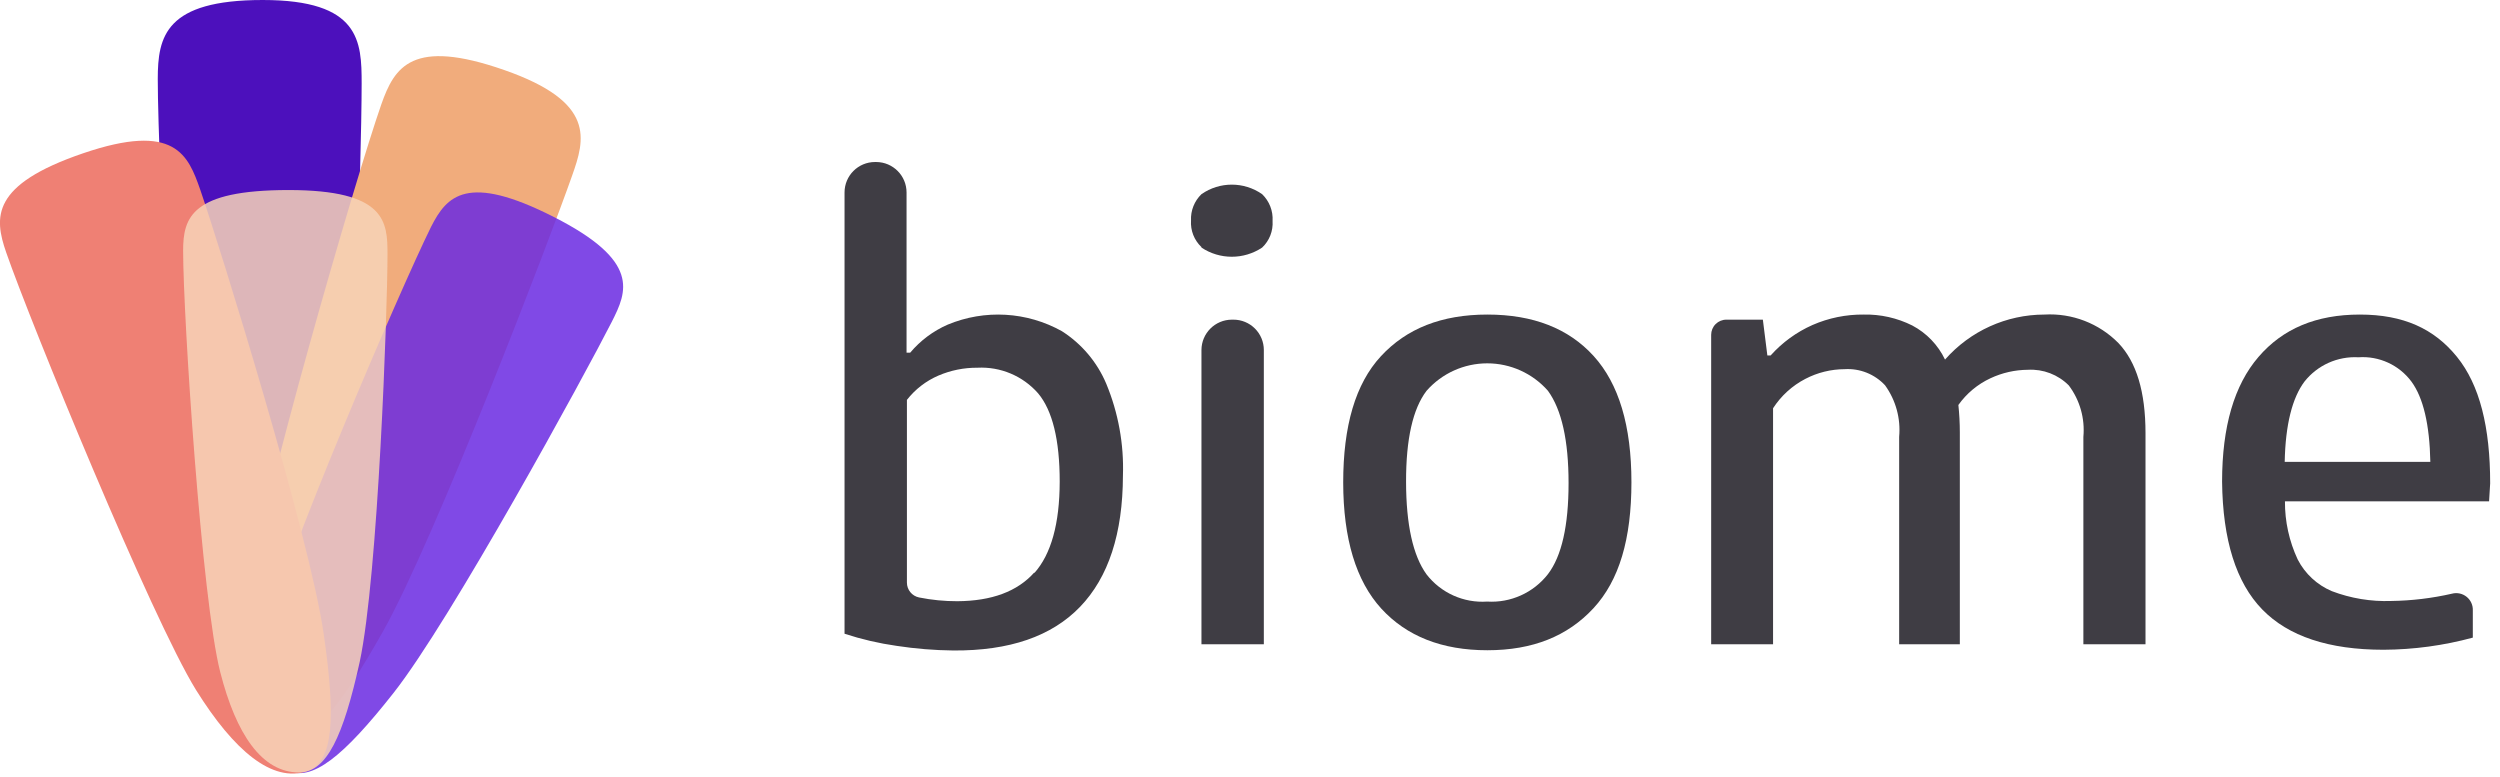
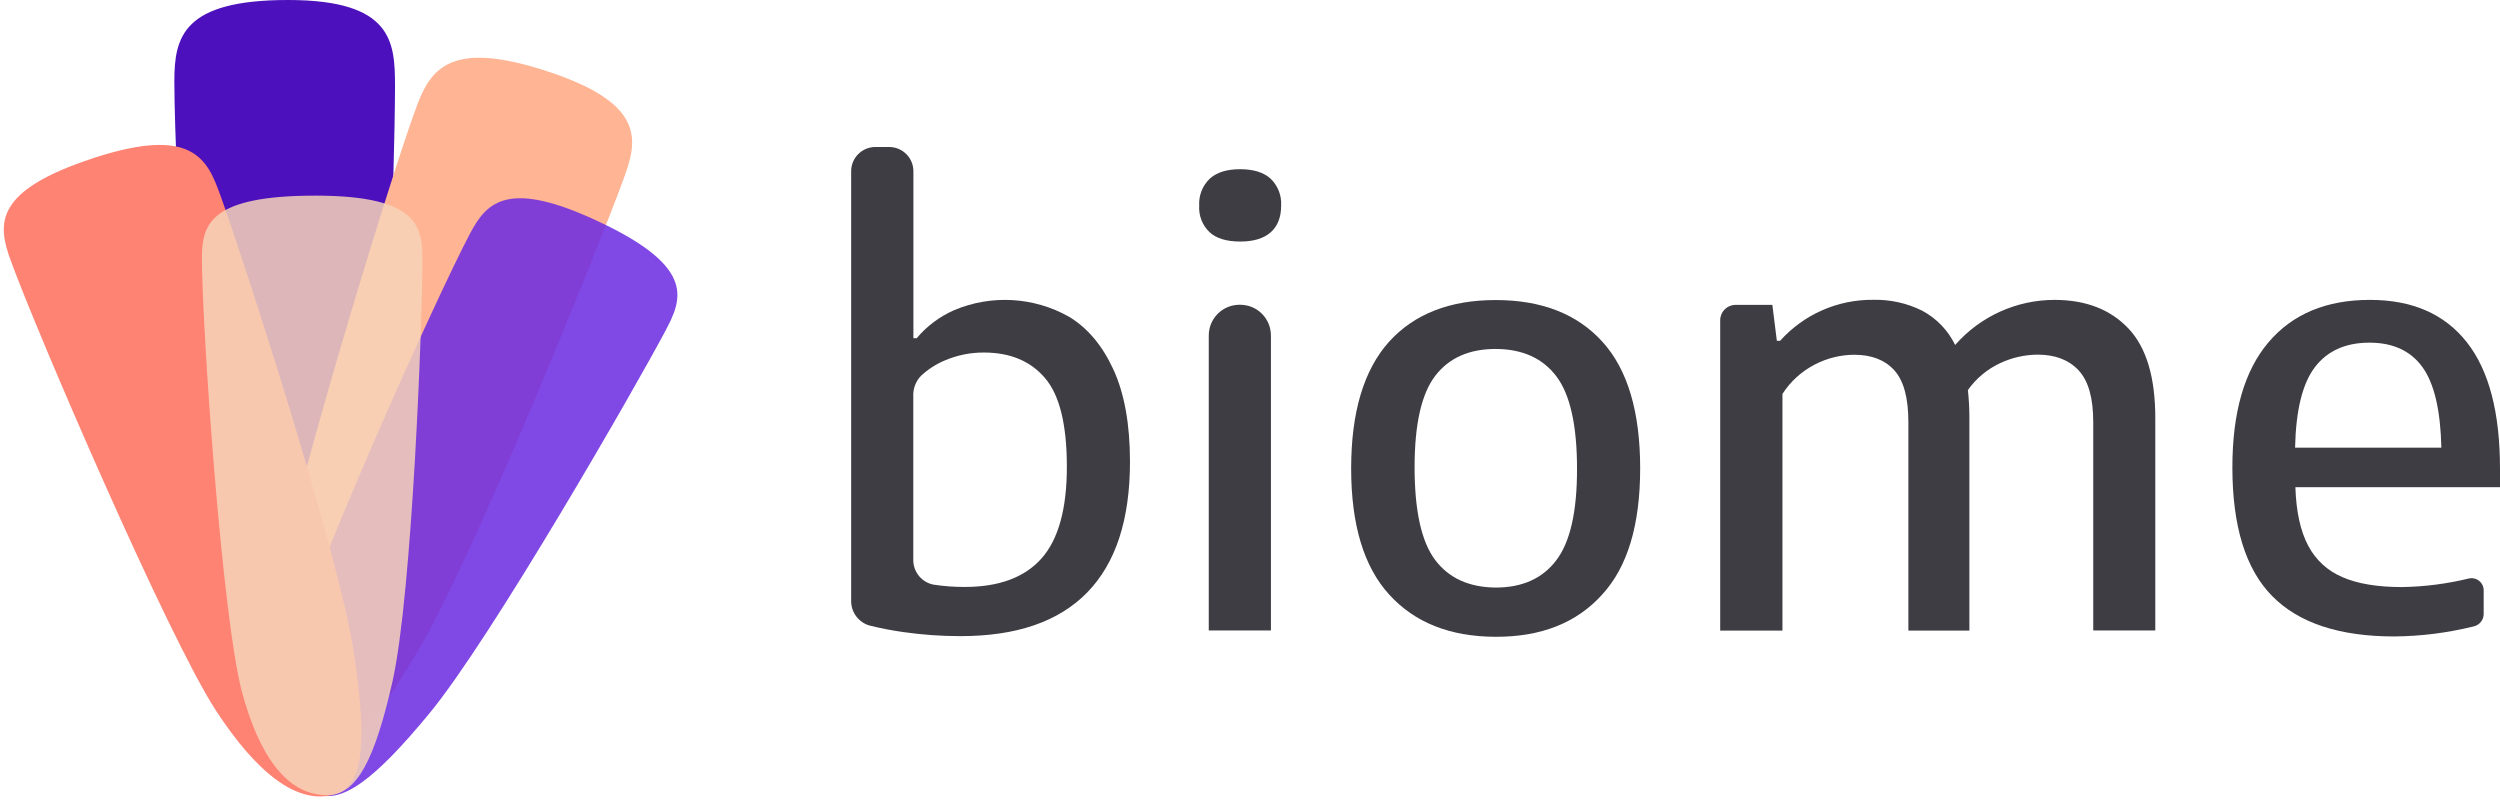
- <svg xmlns="http://www.w3.org/2000/svg" width="206px" height="64px" viewBox="0 0 206 64" version="1.1">
+ <svg xmlns="http://www.w3.org/2000/svg" width="240px" height="77px" viewBox="0 0 240 77" version="1.1">
  <defs />
  <g id="*-Documentation" stroke="none" stroke-width="1" fill="none" fill-rule="evenodd">
-     <g id="Prueba-2" transform="translate(-58, -29)" fill-rule="nonzero">
-       <g id="Group-3" transform="translate(57, 29)">
-         <g id="Recurso-1">
-           <path d="M74.89,53.22 C73.43,53.013 71.991,52.679 70.59,52.22 L70.59,15.86 C70.59,14.474 71.714,13.35 73.1,13.35 L73.2,13.35 C74.582,13.356 75.7,14.478 75.7,15.86 L75.7,29.06 L76,29.06 C76.838,28.062 77.896,27.272 79.09,26.75 C82.144,25.478 85.612,25.677 88.5,27.29 C90.133,28.331 91.409,29.845 92.16,31.63 C93.151,34.023 93.618,36.601 93.53,39.19 C93.517,43.963 92.34,47.567 90,50 C87.66,52.433 84.177,53.633 79.55,53.6 C77.99,53.583 76.432,53.456 74.89,53.22 Z M86.23,47.22 C87.617,45.66 88.313,43.15 88.32,39.69 C88.32,36.24 87.72,33.82 86.54,32.41 C85.284,30.978 83.442,30.201 81.54,30.3 C80.433,30.292 79.337,30.513 78.32,30.95 C77.303,31.389 76.412,32.077 75.73,32.95 L75.73,48 C75.727,48.596 76.146,49.111 76.73,49.23 C77.77,49.439 78.829,49.543 79.89,49.54 C82.72,49.52 84.83,48.74 86.23,47.17 L86.23,47.22 Z" id="Shape" fill="#3F3D44" />
-           <path d="M100,20.36 C99.401,19.795 99.086,18.992 99.14,18.17 C99.101,17.357 99.414,16.566 100,16 C101.502,14.952 103.498,14.952 105,16 C105.596,16.575 105.911,17.383 105.86,18.21 C105.914,19.032 105.599,19.835 105,20.4 C103.486,21.408 101.514,21.408 100,20.4 L100,20.36 Z M100,53.09 L100,28.84 C100.006,27.458 101.128,26.34 102.51,26.34 L102.63,26.34 C103.295,26.337 103.933,26.6 104.404,27.069 C104.875,27.538 105.14,28.175 105.14,28.84 L105.14,53.09 L100,53.09 Z" id="Shape" fill="#3F3D44" />
-           <path d="M114.82,50.15 C112.733,47.863 111.687,44.4 111.68,39.76 C111.68,35.11 112.68,31.63 114.79,29.35 C116.9,27.07 119.79,25.92 123.56,25.92 C127.33,25.92 130.25,27.06 132.32,29.34 C134.39,31.62 135.43,35.08 135.43,39.74 C135.43,44.4 134.43,47.82 132.3,50.12 C130.17,52.42 127.3,53.58 123.56,53.58 C119.82,53.58 116.91,52.43 114.82,50.15 Z M128.55,47.31 C129.683,45.823 130.25,43.323 130.25,39.81 C130.25,36.297 129.683,33.76 128.55,32.2 C127.286,30.763 125.464,29.939 123.55,29.939 C121.636,29.939 119.814,30.763 118.55,32.2 C117.417,33.68 116.853,36.183 116.86,39.71 C116.867,43.237 117.427,45.773 118.54,47.32 C119.727,48.857 121.602,49.701 123.54,49.57 C125.481,49.69 127.355,48.844 128.55,47.31 Z" id="Shape" fill="#3F3D44" />
-           <path d="M175.56,28.27 C177.04,29.83 177.79,32.27 177.79,35.7 L177.79,53.09 L172.67,53.09 L172.67,36 C172.81,34.487 172.383,32.975 171.47,31.76 C170.583,30.868 169.356,30.398 168.1,30.47 C167.031,30.477 165.977,30.716 165.01,31.17 C163.954,31.663 163.045,32.421 162.37,33.37 C162.449,34.114 162.489,34.862 162.49,35.61 L162.49,53.09 L157.49,53.09 L157.49,36 C157.629,34.49 157.217,32.98 156.33,31.75 C155.475,30.83 154.253,30.342 153,30.42 C151.872,30.424 150.76,30.698 149.76,31.22 C148.678,31.781 147.761,32.615 147.1,33.64 L147.1,53.09 L142,53.09 L142,27.59 C142,27.257 142.133,26.937 142.37,26.703 C142.606,26.468 142.927,26.337 143.26,26.34 L146.26,26.34 L146.63,29.29 L146.9,29.29 C147.859,28.218 149.035,27.363 150.35,26.78 C151.68,26.199 153.118,25.905 154.57,25.92 C155.957,25.89 157.33,26.199 158.57,26.82 C159.749,27.442 160.696,28.427 161.27,29.63 C163.341,27.275 166.324,25.923 169.46,25.92 C171.737,25.789 173.96,26.645 175.56,28.27 Z" id="Shape" fill="#3F3D44" />
-           <path d="M206.1,41.31 L189.28,41.31 C189.27,42.965 189.629,44.601 190.33,46.1 C190.932,47.273 191.926,48.196 193.14,48.71 C194.703,49.305 196.369,49.581 198.04,49.52 C199.723,49.497 201.399,49.295 203.04,48.92 C203.461,48.808 203.909,48.903 204.248,49.176 C204.588,49.448 204.778,49.865 204.76,50.3 L204.76,52.54 C202.364,53.191 199.893,53.527 197.41,53.54 C192.897,53.54 189.563,52.433 187.41,50.22 C185.257,48.007 184.153,44.497 184.1,39.69 C184.1,35.157 185.1,31.73 187.1,29.41 C189.1,27.08 191.86,25.92 195.45,25.92 C199.04,25.92 201.57,27.08 203.45,29.4 C205.33,31.72 206.19,35.2 206.19,39.83 L206.1,41.31 Z M190.89,31.44 C189.89,32.77 189.32,34.98 189.26,38.06 L201.26,38.06 C201.2,34.98 200.68,32.773 199.7,31.44 C198.682,30.074 197.039,29.32 195.34,29.44 C193.62,29.344 191.96,30.09 190.89,31.44 Z" id="Shape" fill="#3F3D44" />
-           <path d="M14,6.51 C14,13.56 15.53,43.96 17.06,51.75 C18.37,58.43 20.5,62.5 23.55,62.5 C25.84,62.5 27.2,58.63 28.55,50.64 C30,41.37 30.8,12.81 30.8,6.88 C30.8,3.4 30.67,0 22.65,0 C14.63,0 14,3 14,6.51 Z" id="Shape" fill="#4C10BC" />
-           <path d="M32.42,8.6 C30.26,14.77 22.42,41.88 21.42,49.2 C20.61,55.47 21.37,59.74 24.25,60.75 C26.41,61.51 28.88,58.56 32.57,52.01 C36.85,44.4 46.32,19.67 48.14,14.48 C49.2,11.48 50.14,8.42 42.55,5.77 C34.96,3.12 33.51,5.5 32.42,8.6 Z" id="Shape" fill="#F1AC7C" />
-           <path d="M36.52,18.69 C34,23.79 24.24,46.46 22.77,52.77 C21.51,58.19 21.93,62.09 24.65,63.47 C26.7,64.47 29.32,62.31 33.41,57.12 C38.15,51.12 49.23,30.81 51.41,26.52 C52.68,24.01 53.8,21.52 46.64,17.88 C39.48,14.24 37.82,16.13 36.52,18.69 Z" id="Shape" fill="#6A29E2" opacity="0.85" />
-           <path d="M1.51,20.8 C3.51,26.57 13.51,50.97 17.15,56.85 C20.27,61.85 23.43,64.53 26.32,63.54 C28.49,62.79 28.68,59.18 27.67,52.21 C26.5,44.12 19.17,20.49 17.5,15.63 C16.5,12.78 15.44,10.04 7.85,12.63 C0.26,15.22 0.5,17.89 1.51,20.8 Z" id="Shape" fill="#EF8074" />
-           <path d="M16.09,20.66 C16.09,26.07 17.62,49.41 19.15,55.39 C20.46,60.52 22.59,63.65 25.64,63.65 C27.93,63.65 29.29,60.65 30.64,54.54 C32.16,47.42 32.93,25.54 32.93,20.94 C32.93,18.27 32.8,15.66 24.78,15.66 C16.76,15.66 16.09,17.93 16.09,20.66 Z" id="Shape" fill="#F7D4B9" opacity="0.85" />
-         </g>
+     <g id="Home" transform="translate(-40, -22)" fill-rule="nonzero">
+       <g id="logofull" transform="translate(40, 22)">
+         <path d="M16.737,7.808 C16.737,16.262 18.662,52.73 20.586,62.072 C22.238,70.079 24.918,74.975 28.767,74.975 C31.653,74.975 33.364,70.326 35.034,60.745 C36.959,49.626 37.921,15.377 37.921,8.262 C37.91,4.081 37.744,0 27.65,0 C17.556,0 16.737,3.547 16.737,7.808 Z" id="Shape" fill="#4C10BC" />
+         <path d="M39.956,10.323 C37.235,17.714 27.318,50.23 26.127,59.008 C25.106,66.536 26.065,71.653 29.696,72.866 C32.42,73.773 35.532,70.245 40.181,62.382 C45.574,53.257 57.508,23.598 59.794,17.371 C61.135,13.718 62.289,10.098 52.756,6.916 C43.222,3.735 41.327,6.592 39.956,10.323 Z" id="Shape" fill="#FFB493" />
+         <path d="M45.121,22.422 C41.888,28.531 29.637,55.724 27.794,63.3 C26.205,69.799 26.728,74.481 30.164,76.129 C32.745,77.364 36.063,74.735 41.194,68.52 C47.167,61.305 61.128,36.959 63.853,31.812 C65.449,28.796 66.861,25.773 57.84,21.445 C48.818,17.117 46.75,19.34 45.121,22.422 Z" id="Shape" fill="#6A29E2" opacity="0.85" />
+         <path d="M1.006,24.947 C3.51,31.867 16.122,61.132 20.712,68.184 C24.645,74.23 28.627,77.401 32.265,76.21 C34.997,75.318 35.215,70.979 33.965,62.618 C32.49,52.918 23.274,24.579 21.154,18.747 C19.919,15.329 18.555,12.041 8.988,15.171 C-0.579,18.3 -0.254,21.456 1.006,24.947 Z" id="Shape" fill="#FF8373" />
+         <path d="M19.384,24.778 C19.384,31.266 21.309,59.266 23.233,66.437 C24.885,72.586 27.565,76.339 31.414,76.339 C34.3,76.339 36.011,72.771 37.681,65.412 C39.591,56.877 40.553,30.599 40.553,25.117 C40.553,21.913 40.387,18.78 30.286,18.78 C20.184,18.78 19.384,21.504 19.384,24.778 Z" id="Shape" fill="#F7D4B9" opacity="0.85" />
+         <path d="M86.739,60.682 C85.636,60.528 84.542,60.316 83.462,60.048 C82.455,59.751 81.75,58.844 81.711,57.795 L81.711,16.431 C81.715,15.152 82.75,14.116 84.029,14.112 L85.368,14.112 C86.647,14.116 87.683,15.152 87.687,16.431 L87.687,32.465 L88.004,32.465 C88.985,31.298 90.223,30.375 91.62,29.766 C95.184,28.271 99.237,28.504 102.606,30.396 C104.396,31.468 105.821,33.158 106.883,35.465 C107.945,37.773 108.477,40.723 108.479,44.313 C108.479,49.885 107.11,54.073 104.372,56.877 C101.634,59.682 97.566,61.079 92.166,61.069 C90.35,61.068 88.537,60.939 86.739,60.682 Z M99.978,53.618 C101.605,51.79 102.418,48.855 102.418,44.815 C102.418,40.774 101.724,37.94 100.335,36.313 C98.949,34.669 96.992,33.846 94.463,33.843 C93.166,33.836 91.883,34.096 90.691,34.606 C89.851,34.96 89.079,35.459 88.413,36.081 C87.972,36.544 87.71,37.149 87.676,37.788 L87.676,53.825 C87.703,54.953 88.511,55.909 89.618,56.125 C90.594,56.274 91.58,56.348 92.568,56.347 C95.878,56.354 98.348,55.445 99.978,53.618 Z" id="Shape" fill="#3F3D44" />
+         <path d="M116.129,22.3 C115.43,21.64 115.061,20.702 115.123,19.742 C115.066,18.776 115.433,17.834 116.129,17.161 C116.795,16.549 117.771,16.243 119.056,16.243 C120.342,16.243 121.319,16.549 121.987,17.161 C122.681,17.834 123.048,18.777 122.99,19.742 C122.99,20.848 122.658,21.707 121.987,22.3 C121.316,22.894 120.339,23.189 119.056,23.189 C117.773,23.189 116.778,22.894 116.129,22.3 Z M116.041,60.524 L116.041,32.206 C116.041,30.578 117.361,29.257 118.99,29.257 L119.078,29.257 C120.7,29.267 122.009,30.585 122.009,32.206 L122.009,60.524 L116.041,60.524 Z" id="Shape" fill="#3F3D44" />
+         <path d="M133.375,57.091 C130.932,54.422 129.711,50.384 129.711,44.977 C129.711,39.57 130.922,35.515 133.346,32.811 C135.767,30.139 139.179,28.804 143.583,28.804 C147.988,28.804 151.4,30.135 153.821,32.796 C156.245,35.458 157.456,39.513 157.456,44.962 C157.456,50.411 156.235,54.455 153.792,57.095 C151.351,59.798 147.948,61.144 143.583,61.132 C139.218,61.12 135.816,59.773 133.375,57.091 Z M149.412,53.773 C150.737,52.033 151.398,49.113 151.395,45.014 C151.395,40.836 150.734,37.874 149.412,36.129 C148.09,34.384 146.147,33.508 143.583,33.5 C141.035,33.5 139.1,34.361 137.781,36.081 C136.461,37.802 135.801,40.725 135.801,44.852 C135.801,49.03 136.456,51.994 137.766,53.744 C139.076,55.494 141.015,56.381 143.583,56.406 C146.149,56.406 148.092,55.528 149.412,53.773 Z" id="Shape" fill="#3F3D44" />
+         <path d="M204.328,31.532 C206.061,33.36 206.921,36.256 206.909,40.218 L206.909,60.524 L200.951,60.524 L200.951,40.505 C200.951,38.21 200.483,36.559 199.547,35.554 C198.61,34.549 197.298,34.046 195.609,34.046 C194.364,34.055 193.135,34.334 192.007,34.865 C190.772,35.443 189.707,36.332 188.918,37.445 C189.012,38.313 189.06,39.186 189.062,40.059 L189.062,60.535 L183.204,60.535 L183.204,40.516 C183.204,38.201 182.754,36.546 181.854,35.55 C180.955,34.555 179.672,34.057 178.006,34.057 C176.691,34.064 175.397,34.384 174.23,34.99 C172.961,35.642 171.887,36.617 171.115,37.818 L171.115,60.535 L165.139,60.535 L165.139,30.743 C165.139,29.928 165.799,29.268 166.614,29.268 L170.146,29.268 L170.577,32.715 L170.89,32.715 C173.171,30.174 176.438,28.74 179.853,28.782 C181.475,28.746 183.082,29.105 184.535,29.829 C185.909,30.563 187.015,31.715 187.694,33.117 C190.103,30.368 193.58,28.791 197.235,28.789 C200.231,28.789 202.595,29.703 204.328,31.532 Z" id="Shape" fill="#3F3D44" />
+         <path d="M240,46.769 L220.358,46.769 C220.431,49.101 220.838,50.968 221.578,52.369 C222.288,53.74 223.459,54.817 224.885,55.41 C226.337,56.044 228.242,56.36 230.599,56.358 C232.742,56.323 234.875,56.051 236.959,55.547 C237.319,55.448 237.706,55.529 237.997,55.763 C238.289,55.997 238.451,56.356 238.433,56.73 L238.433,58.942 C238.433,59.502 238.051,59.99 237.508,60.125 C235.001,60.752 232.428,61.079 229.843,61.099 C224.579,61.099 220.673,59.806 218.127,57.22 C215.581,54.635 214.308,50.518 214.308,44.87 C214.308,39.588 215.462,35.587 217.77,32.866 C220.077,30.146 223.327,28.786 227.517,28.789 C231.575,28.789 234.672,30.141 236.807,32.844 C238.943,35.548 240.007,39.614 240,45.043 L240,46.769 Z M222.238,35.237 C221.041,36.798 220.404,39.378 220.328,42.979 L234.371,42.979 C234.292,39.381 233.685,36.8 232.549,35.237 C231.414,33.674 229.719,32.893 227.465,32.896 C225.177,32.896 223.435,33.676 222.238,35.237 Z" id="Shape" fill="#3F3D44" />
      </g>
    </g>
  </g>
</svg>
